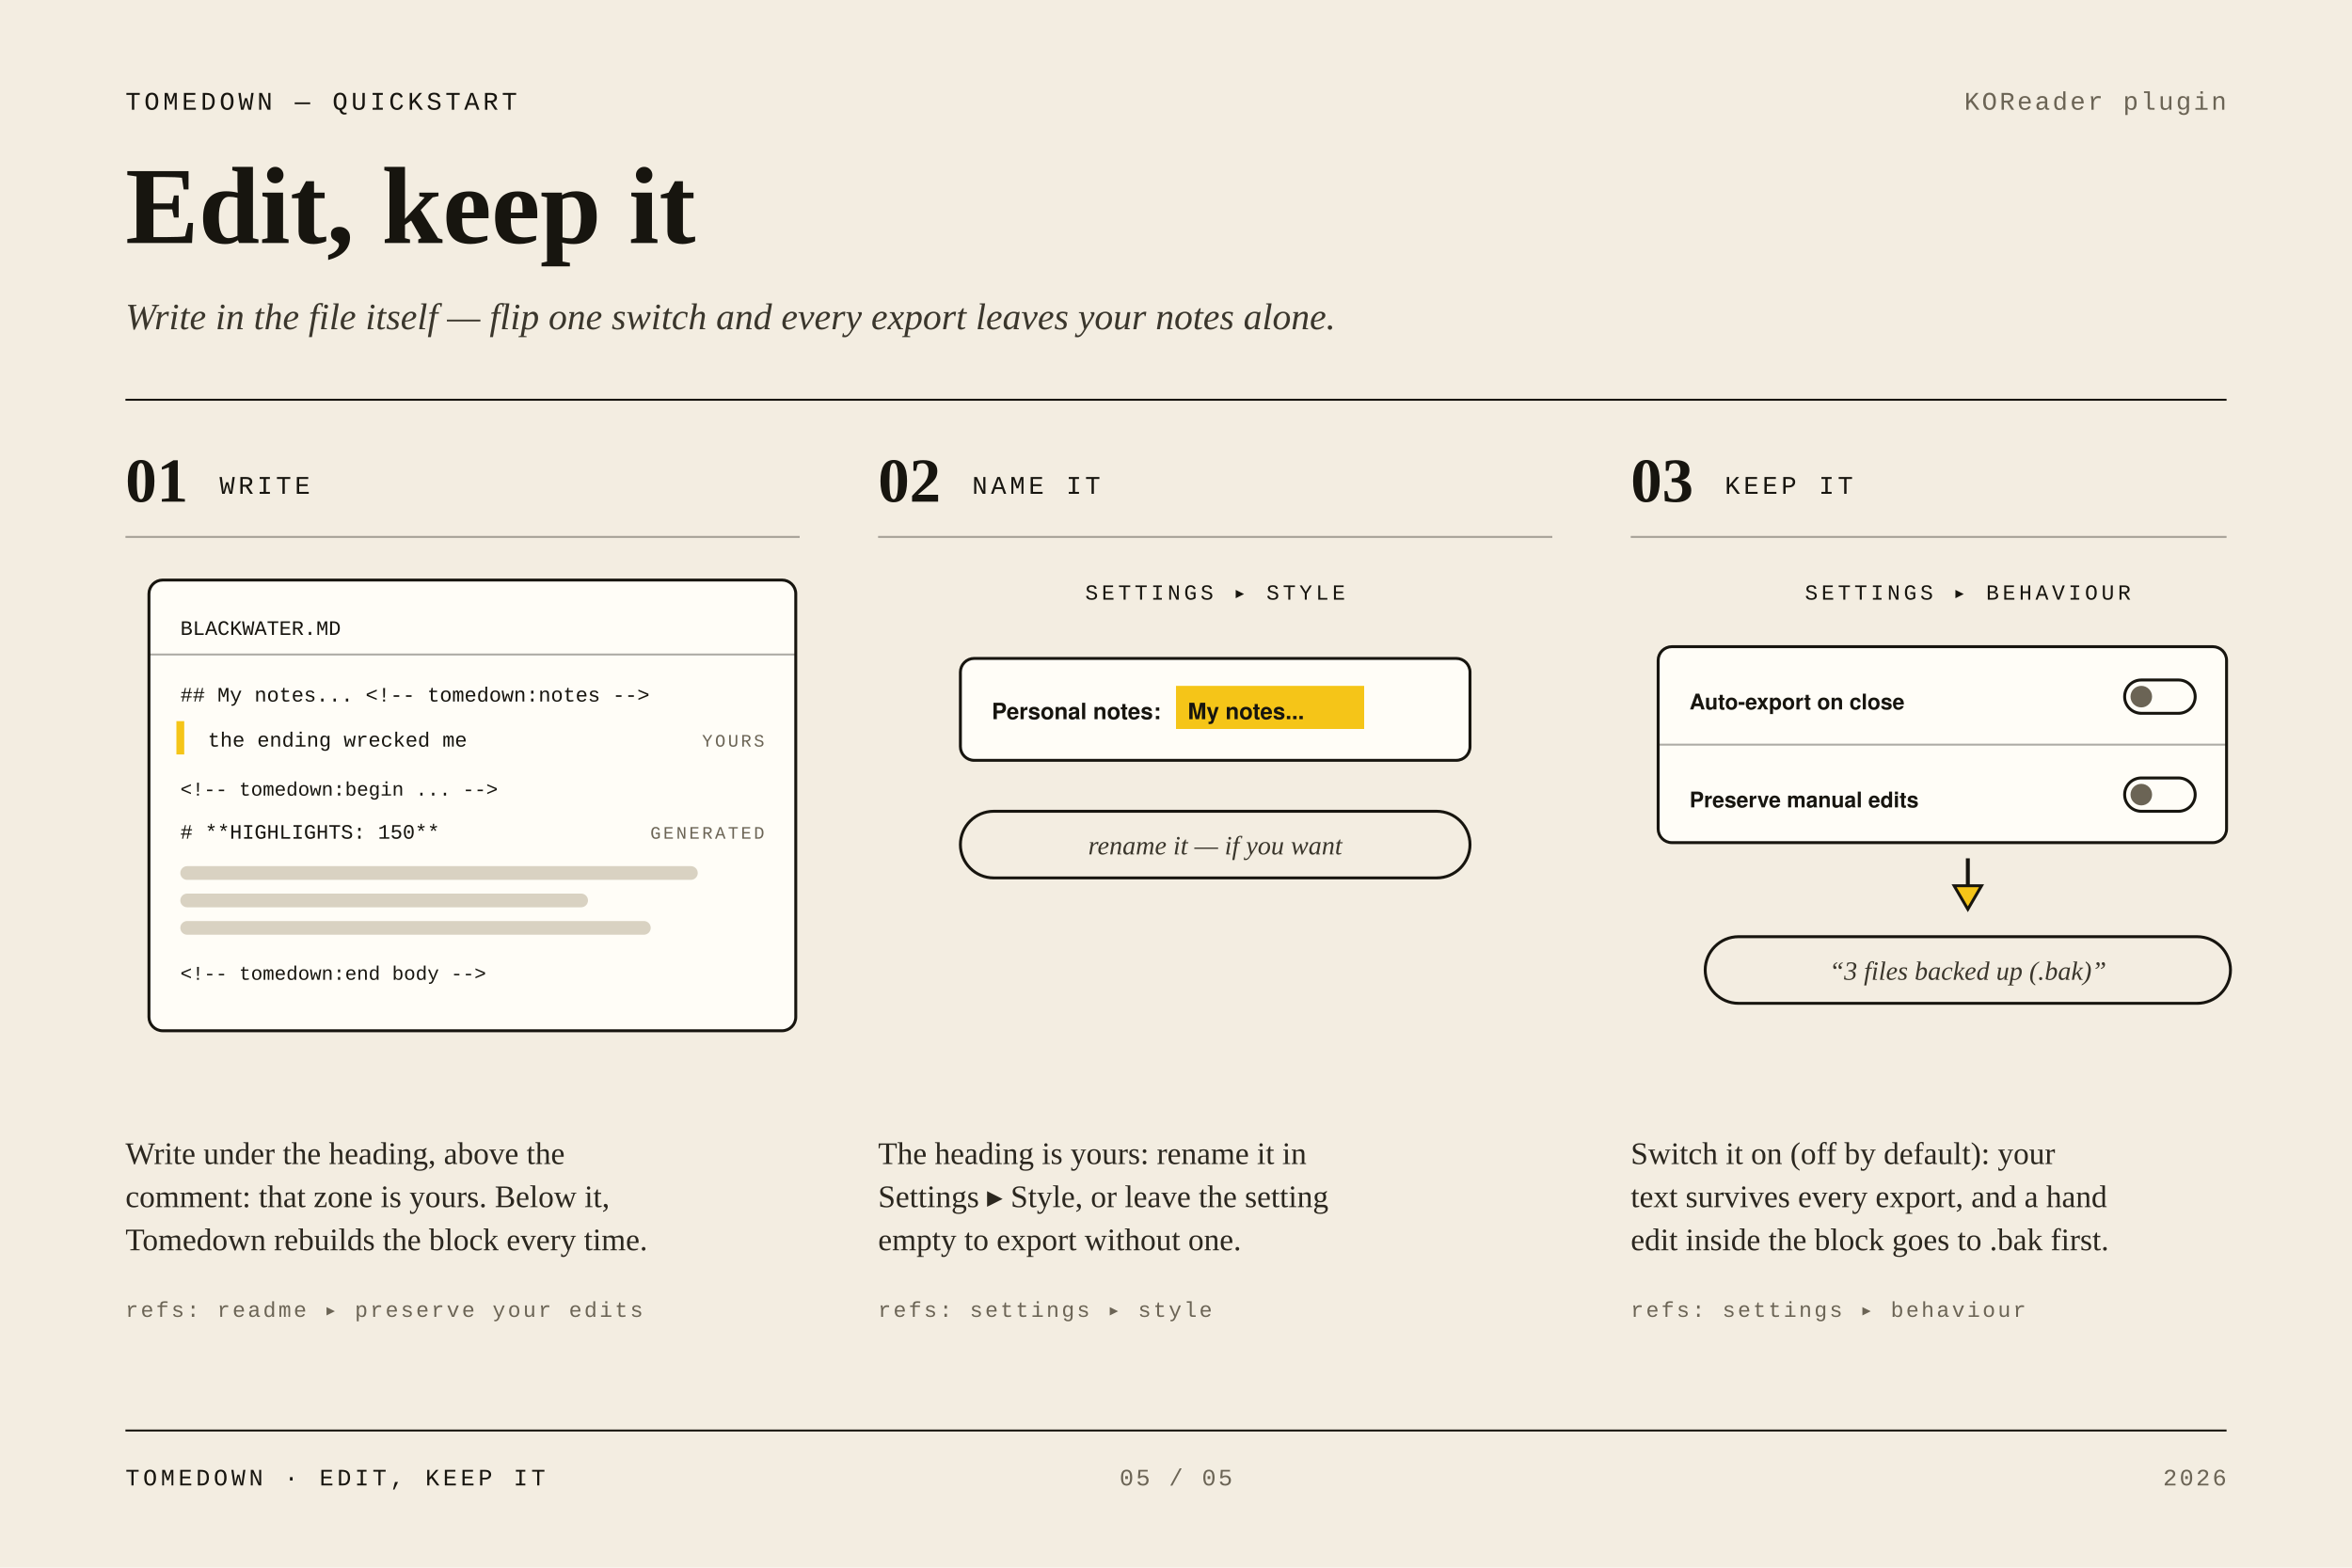
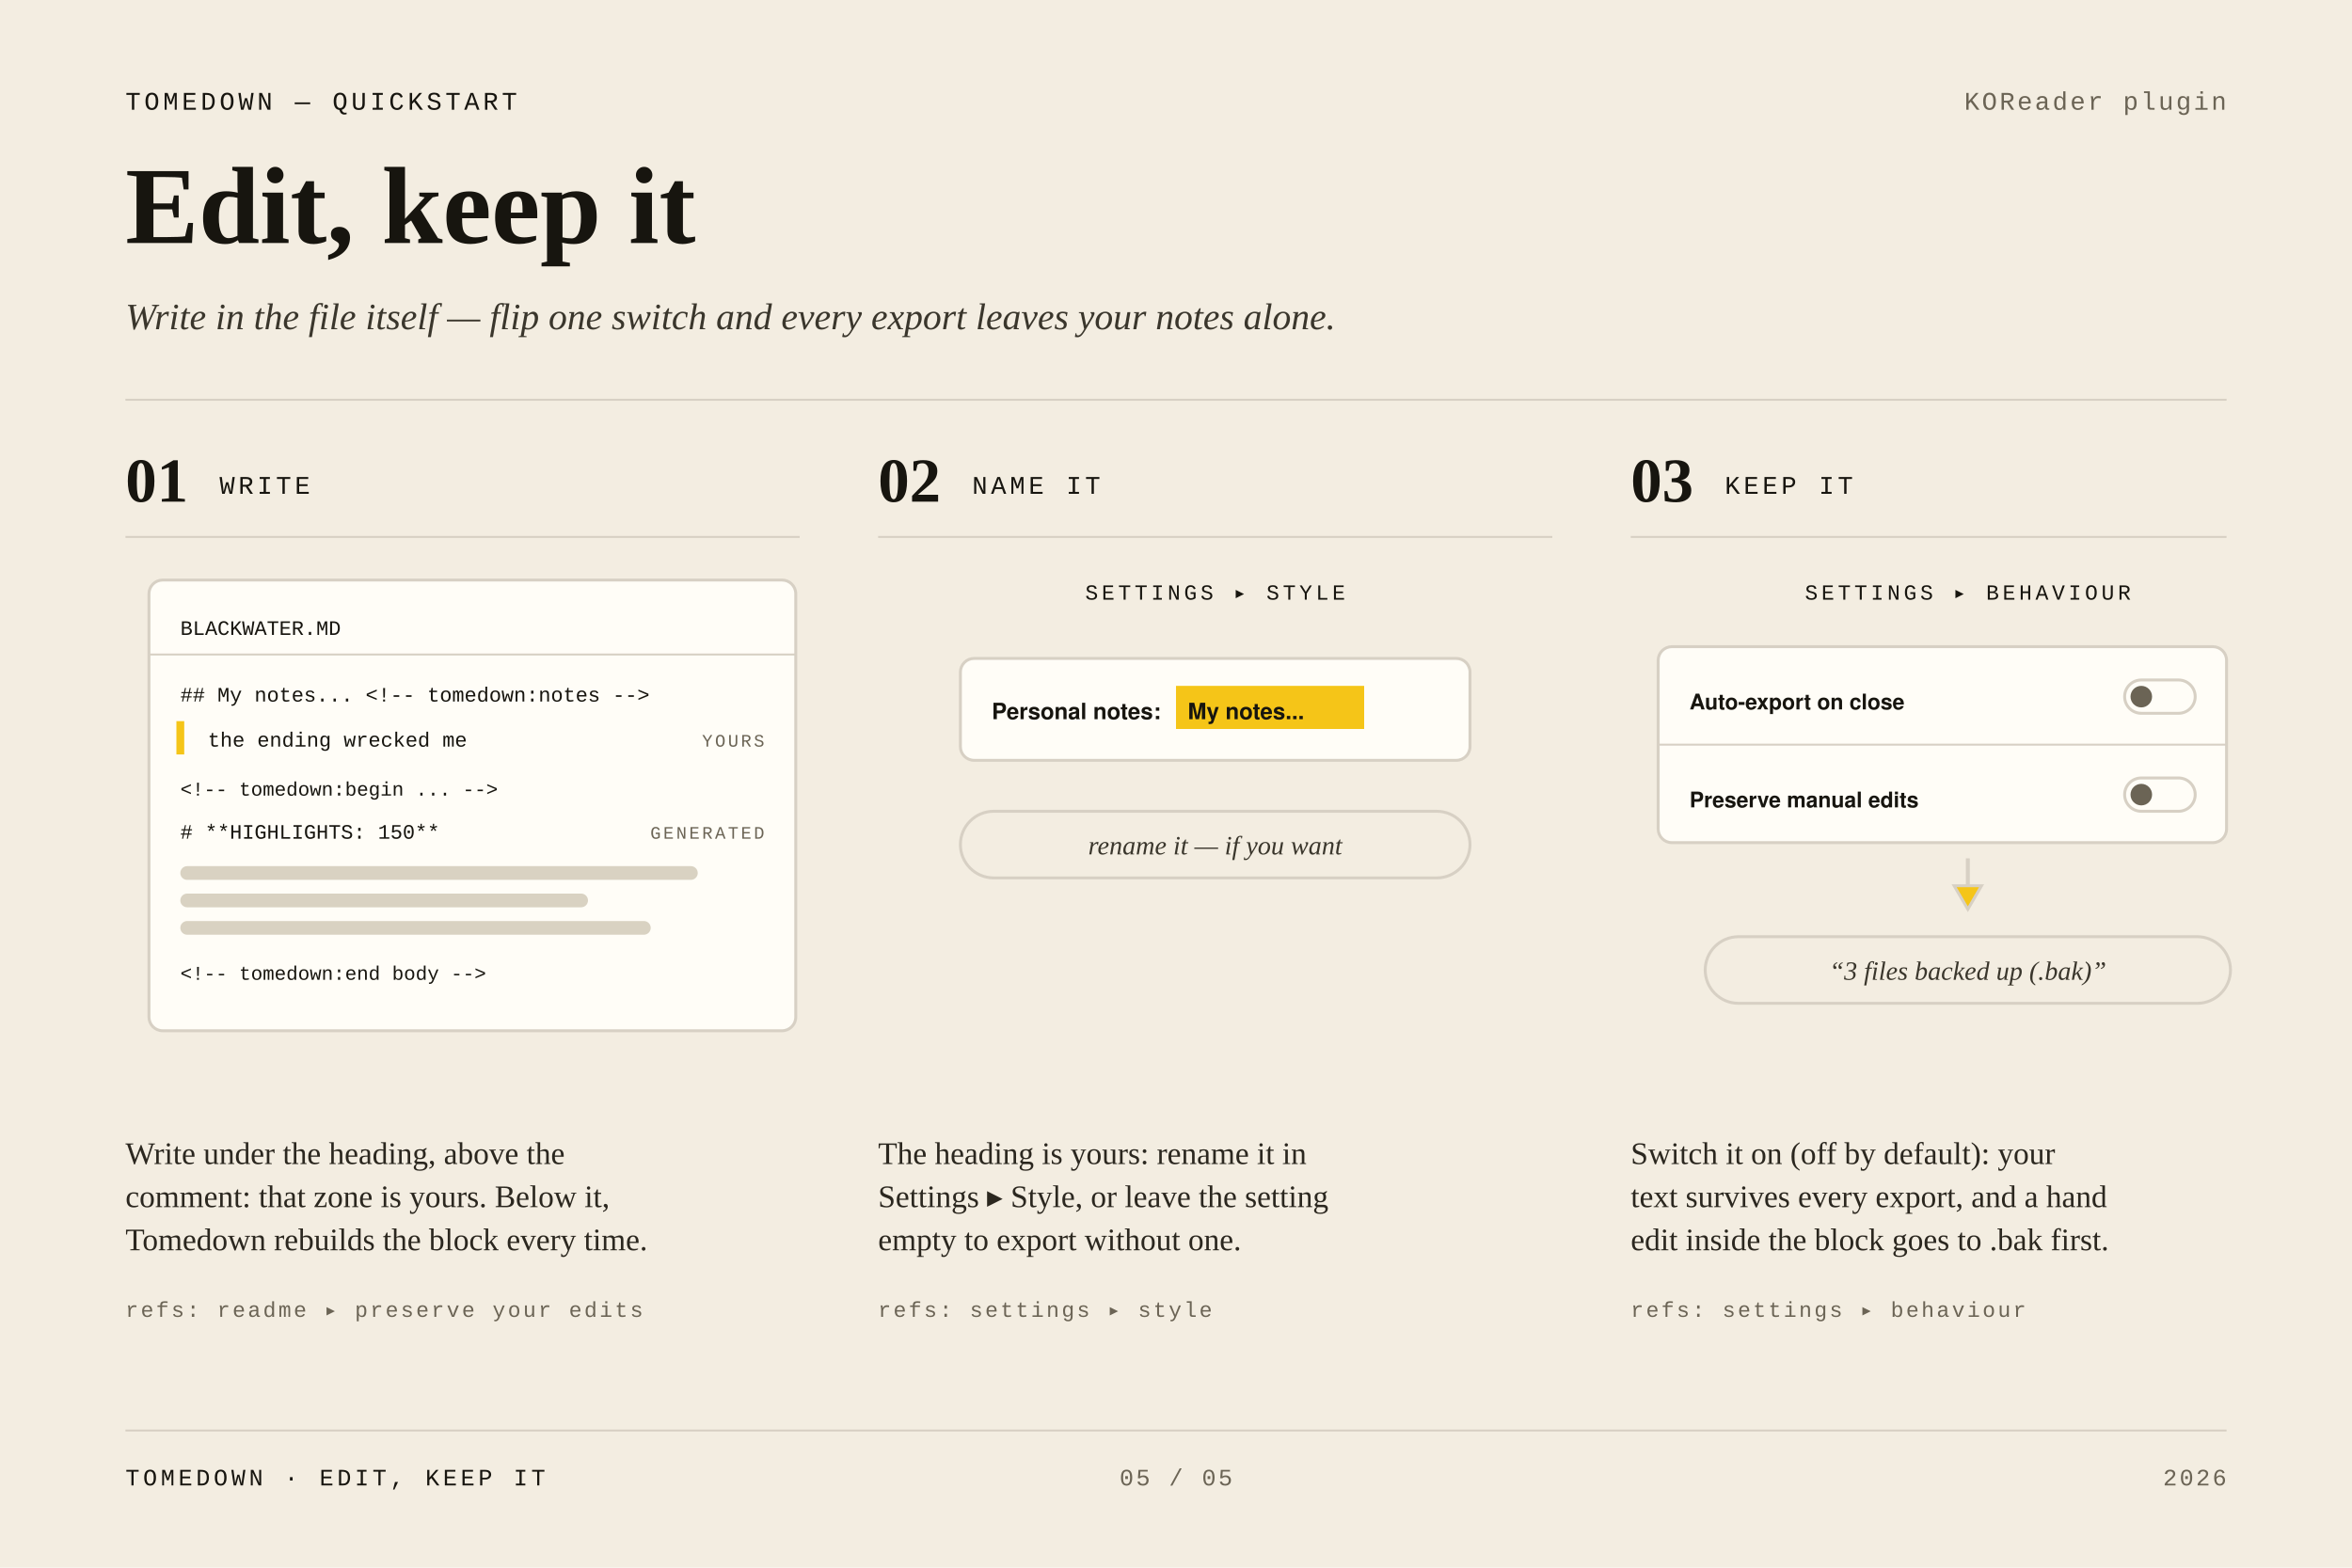
<svg xmlns="http://www.w3.org/2000/svg" width="1200" height="800" viewBox="0 0 1200 800" role="img" aria-label="Tomedown quickstart tutorial 05 — Edit, keep it: write your notes under the heading, flip Preserve manual edits on (off by default) and the export rebuilds only its own block, a hand-edited file is kept as .bak">
  <style>
    .display { font-family: Georgia, "Times New Roman", serif; font-weight: 700; fill: #17150F; }
    .deck    { font-family: Georgia, "Times New Roman", serif; font-style: italic; fill: #3A362C; }
    .label   { font-family: "SF Mono", Menlo, Consolas, "Liberation Mono", monospace; letter-spacing: 1.8px; fill: #17150F; }
    .labelm  { font-family: "SF Mono", Menlo, Consolas, "Liberation Mono", monospace; letter-spacing: 1.2px; fill: #6B6455; }
    .body    { font-family: Georgia, "Times New Roman", serif; fill: #2B271F; }
    .menu    { font-family: "Helvetica Neue", Helvetica, Arial, sans-serif; font-weight: 700; fill: #17150F; }
    .code    { font-family: "SF Mono", Menlo, Consolas, "Liberation Mono", monospace; fill: #17150F; }
-     .rule    { stroke: #17150F; stroke-width: 1; }
-     .hair    { stroke: #17150F; stroke-width: 1; opacity: .35; }
-     .card    { fill: #FFFDF7; stroke: #17150F; stroke-width: 1.5; }
+     .rule    { stroke: #D7D0C4; stroke-width: 1; }
+     .hair    { stroke: #D7D0C4; stroke-width: 1; opacity: 1; }
+     .card    { fill: #FFFDF7; stroke: #D7D0C4; stroke-width: 1.5; }
    .skel    { fill: #D9D2C2; }
    .accent  { fill: #F5C518; }
  </style>
  <rect width="1200" height="800" fill="#F3EDE1" />
  <text class="label" x="64" y="56" font-size="13">TOMEDOWN — QUICKSTART</text>
  <text class="labelm" x="1136" y="56" font-size="13" text-anchor="end">KOReader plugin</text>
  <text class="display" x="64" y="124" font-size="56">Edit, keep it</text>
  <text class="deck" x="64" y="168" font-size="19">Write in the file itself — flip one switch and every export leaves your notes alone.</text>
  <line class="rule" x1="64" y1="204" x2="1136" y2="204" />
  <text class="display" x="64" y="256" font-size="32">01</text>
  <text class="label" x="112" y="252" font-size="13">WRITE</text>
  <line class="hair" x1="64" y1="274" x2="408" y2="274" />
  <rect class="card" x="76" y="296" width="330" height="230" rx="7" />
  <text class="code" x="92" y="324" font-size="10.5" fill="#6B6455">BLACKWATER.MD</text>
  <line class="hair" x1="76" y1="334" x2="406" y2="334" />
  <text class="code" x="92" y="358" font-size="10.5">## My notes... &lt;!-- tomedown:notes --&gt;</text>
  <rect class="accent" x="90" y="368" width="4" height="17" />
  <text class="code" x="106" y="381" font-size="10.5">the ending wrecked me</text>
  <text class="labelm" x="390" y="381" font-size="9" text-anchor="end">YOURS</text>
  <text class="code" x="92" y="406" font-size="10" fill="#6B6455">&lt;!-- tomedown:begin ... --&gt;</text>
  <text class="code" x="92" y="428" font-size="10.5"># **HIGHLIGHTS: 150**</text>
  <text class="labelm" x="390" y="428" font-size="9" text-anchor="end">GENERATED</text>
  <rect class="skel" x="92" y="442" width="264" height="7" rx="3.5" />
  <rect class="skel" x="92" y="456" width="208" height="7" rx="3.5" />
  <rect class="skel" x="92" y="470" width="240" height="7" rx="3.5" />
  <text class="code" x="92" y="500" font-size="10" fill="#6B6455">&lt;!-- tomedown:end body --&gt;</text>
  <text class="body" x="64" y="594" font-size="16">Write under the heading, above the</text>
  <text class="body" x="64" y="616" font-size="16">comment: that zone is yours. Below it,</text>
  <text class="body" x="64" y="638" font-size="16">Tomedown rebuilds the block every time.</text>
  <text class="labelm" x="64" y="672" font-size="11">refs: readme ▸ preserve your edits</text>
  <text class="display" x="448" y="256" font-size="32">02</text>
  <text class="label" x="496" y="252" font-size="13">NAME IT</text>
  <line class="hair" x1="448" y1="274" x2="792" y2="274" />
  <text class="label" x="620" y="306" font-size="11" text-anchor="middle">SETTINGS ▸ STYLE</text>
  <rect class="card" x="490" y="336" width="260" height="52" rx="7" />
  <rect class="accent" x="600" y="350" width="96" height="22" />
  <text class="menu" x="506" y="367" font-size="11.5">Personal notes:</text>
  <text class="menu" x="606" y="367" font-size="11.5">My notes...</text>
-   <rect x="490" y="414" width="260" height="34" rx="17" fill="#F3EDE1" stroke="#17150F" stroke-width="1.5" />
+   <rect x="490" y="414" width="260" height="34" rx="17" fill="#F3EDE1" stroke="#D7D0C4" stroke-width="1.5" />
  <text class="deck" x="620" y="436" font-size="13.5" text-anchor="middle">rename it — if you want</text>
  <text class="body" x="448" y="594" font-size="16">The heading is yours: rename it in</text>
  <text class="body" x="448" y="616" font-size="16">Settings ▸ Style, or leave the setting</text>
  <text class="body" x="448" y="638" font-size="16">empty to export without one.</text>
  <text class="labelm" x="448" y="672" font-size="11">refs: settings ▸ style</text>
  <text class="display" x="832" y="256" font-size="32">03</text>
  <text class="label" x="880" y="252" font-size="13">KEEP IT</text>
  <line class="hair" x1="832" y1="274" x2="1136" y2="274" />
  <text class="label" x="1004" y="306" font-size="11" text-anchor="middle">SETTINGS ▸ BEHAVIOUR</text>
  <rect class="card" x="846" y="330" width="290" height="100" rx="7" />
  <line class="hair" x1="846" y1="380" x2="1136" y2="380" />
  <text class="menu" x="862" y="362" font-size="11">Auto-export on close</text>
-   <rect x="1084" y="347" width="36" height="17" rx="8.5" fill="#FFFDF7" stroke="#17150F" stroke-width="1.5" />
+   <rect x="1084" y="347" width="36" height="17" rx="8.5" fill="#FFFDF7" stroke="#D7D0C4" stroke-width="1.5" />
  <circle cx="1092.5" cy="355.5" r="5.5" fill="#6B6455" />
  <text class="menu" x="862" y="412" font-size="11">Preserve manual edits</text>
-   <rect x="1084" y="397" width="36" height="17" rx="8.5" fill="#FFFDF7" stroke="#17150F" stroke-width="1.5" />
+   <rect x="1084" y="397" width="36" height="17" rx="8.5" fill="#FFFDF7" stroke="#D7D0C4" stroke-width="1.5" />
  <circle cx="1092.5" cy="405.5" r="5.5" fill="#6B6455" />
-   <path d="M1004 438 V454" fill="none" stroke="#17150F" stroke-width="2" />
-   <path class="accent" d="M997 452 L1004 464 L1011 452 Z" stroke="#17150F" stroke-width="1.5" />
-   <rect x="870" y="478" width="268" height="34" rx="17" fill="#F3EDE1" stroke="#17150F" stroke-width="1.5" />
+   <path d="M1004 438 V454" fill="none" stroke="#D7D0C4" stroke-width="2" />
+   <path class="accent" d="M997 452 L1004 464 L1011 452 Z" stroke="#D7D0C4" stroke-width="1.5" />
+   <rect x="870" y="478" width="268" height="34" rx="17" fill="#F3EDE1" stroke="#D7D0C4" stroke-width="1.5" />
  <text class="deck" x="1004" y="500" font-size="13.5" text-anchor="middle">“3 files backed up (.bak)”</text>
  <text class="body" x="832" y="594" font-size="16">Switch it on (off by default): your</text>
  <text class="body" x="832" y="616" font-size="16">text survives every export, and a hand</text>
  <text class="body" x="832" y="638" font-size="16">edit inside the block goes to .bak first.</text>
  <text class="labelm" x="832" y="672" font-size="11">refs: settings ▸ behaviour</text>
  <line class="rule" x1="64" y1="730" x2="1136" y2="730" />
  <text class="label" x="64" y="758" font-size="12">TOMEDOWN · EDIT, KEEP IT</text>
  <text class="labelm" x="600" y="758" font-size="12" text-anchor="middle">05 / 05</text>
  <text class="labelm" x="1136" y="758" font-size="12" text-anchor="end">2026</text>
</svg>
